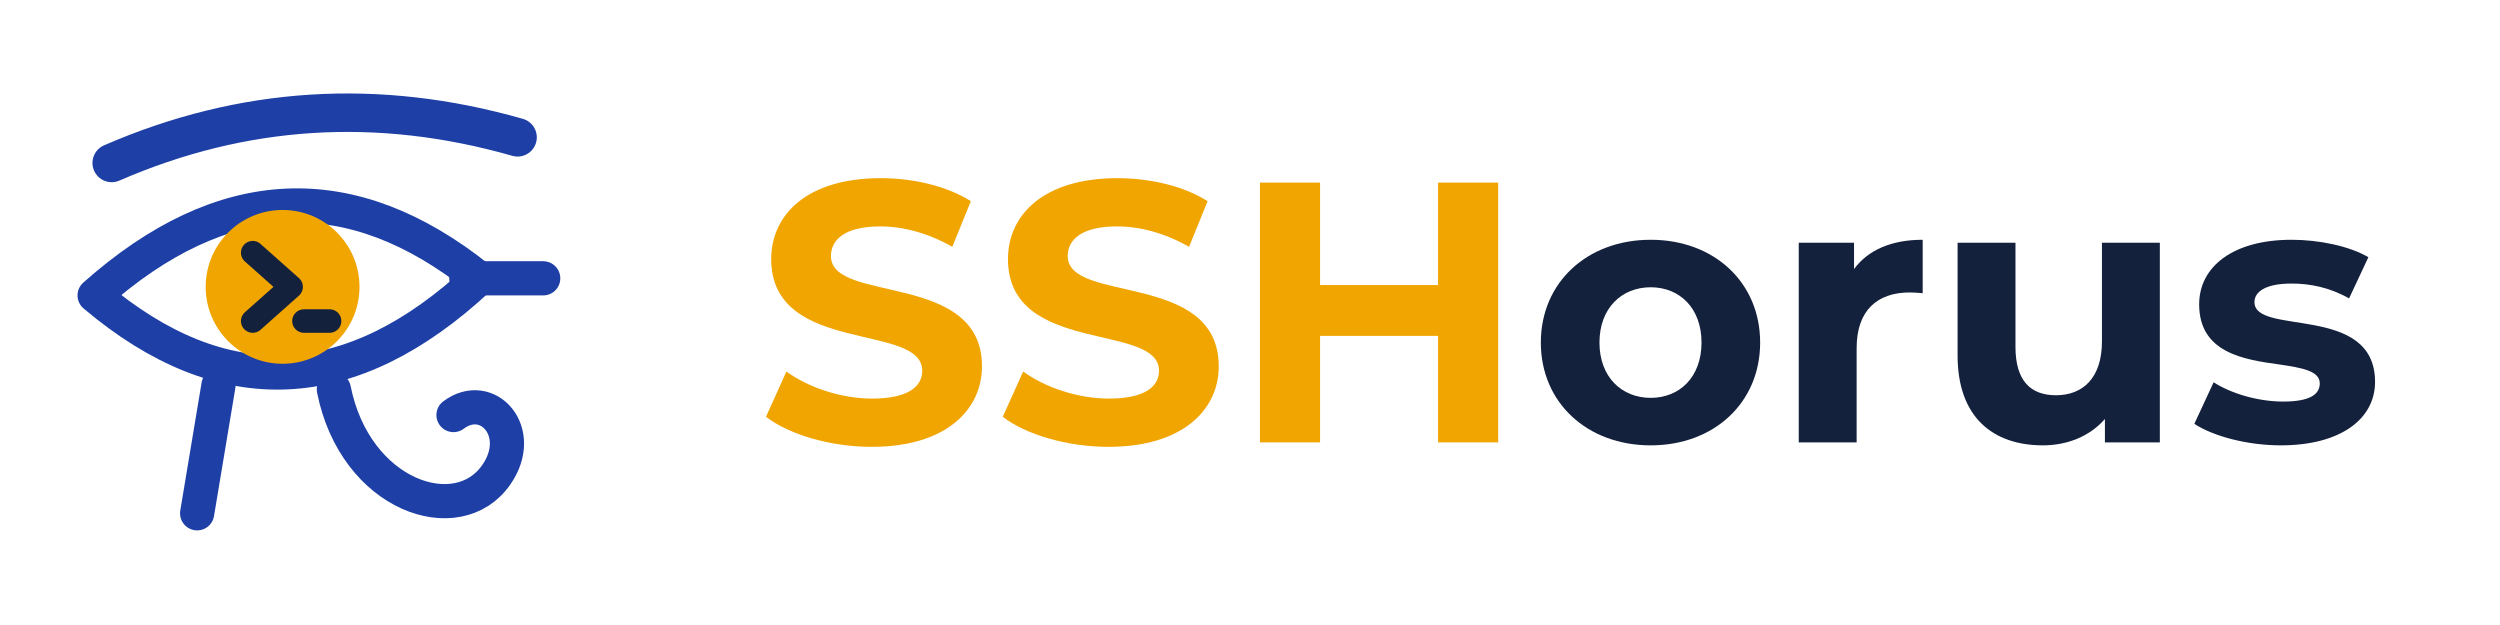
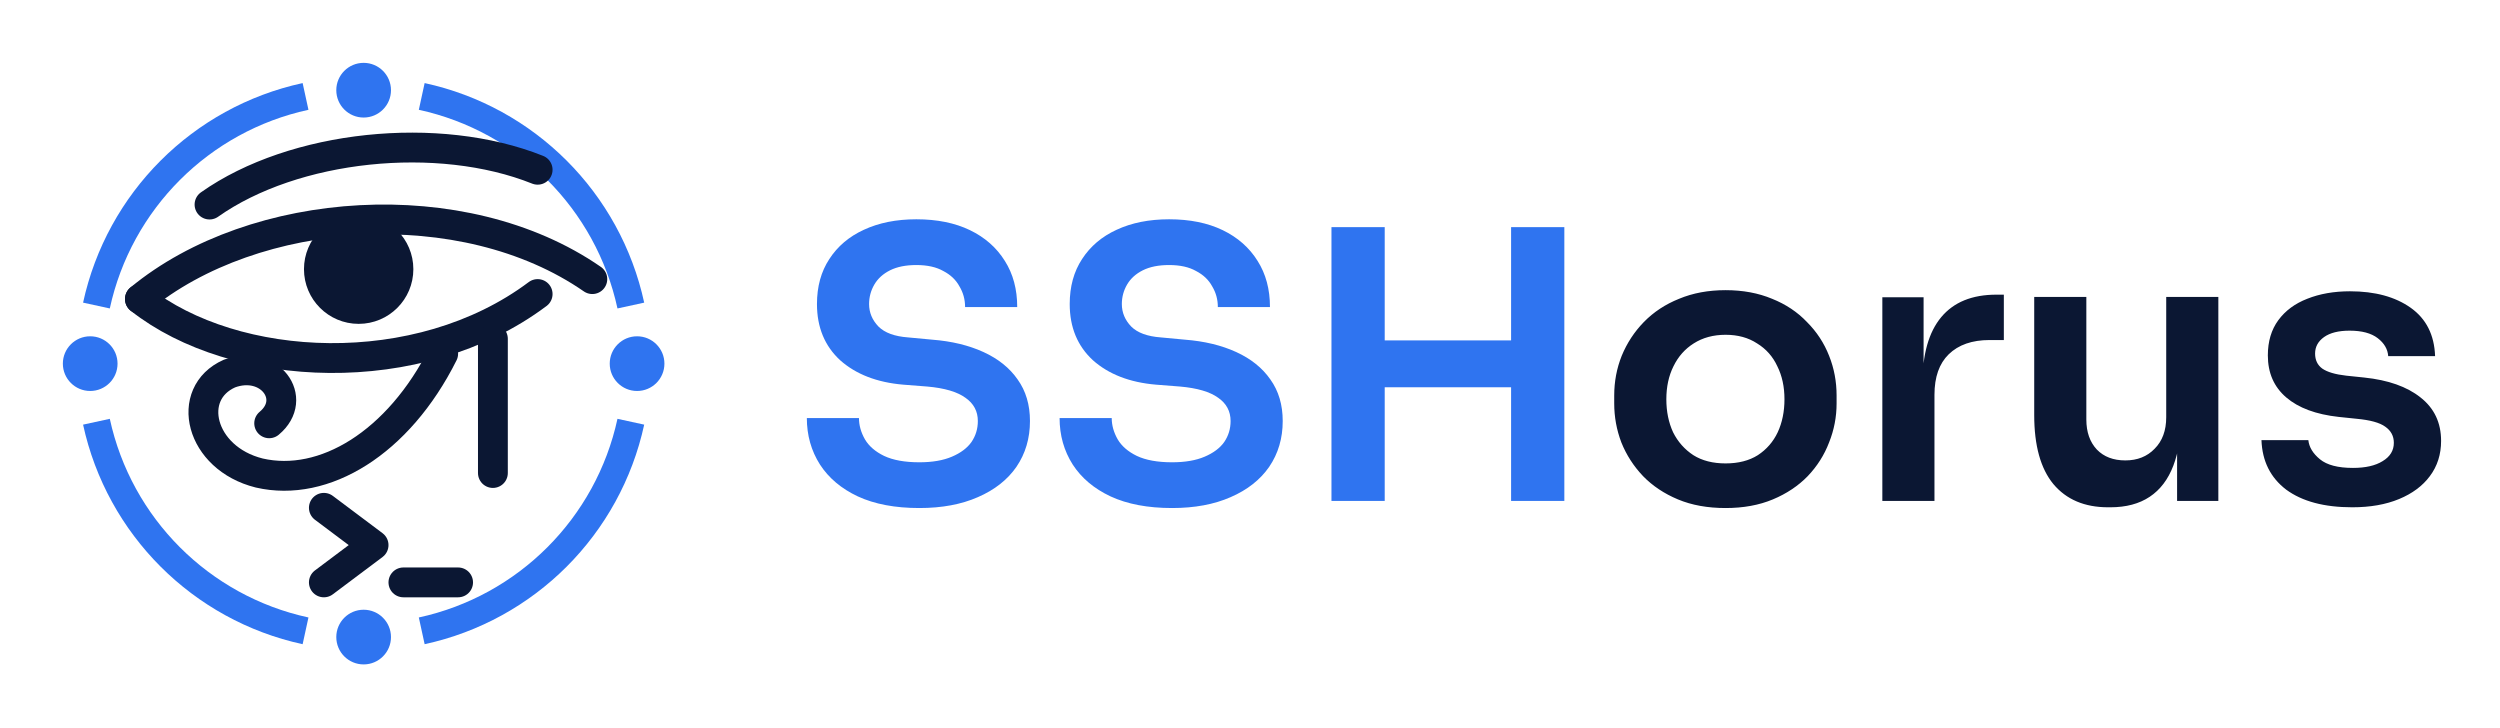
- <svg xmlns="http://www.w3.org/2000/svg" viewBox="0 0 512 128" width="512" height="128">
+ <svg xmlns="http://www.w3.org/2000/svg" viewBox="0 0 440 128" width="440" height="128">
  <g transform="translate(8 8) scale(0.4375)">
-     <path d="M34 58 Q126 18 224 46" fill="none" stroke="#1D3FA6" stroke-width="18" stroke-linecap="round" />
-     <path d="M26 120 Q116 40 206 112 Q116 196 26 120 Z" fill="none" stroke="#1D3FA6" stroke-width="16" stroke-linejoin="round" />
-     <path d="M200 112 H236" stroke="#1D3FA6" stroke-width="16" stroke-linecap="round" />
-     <circle cx="114" cy="116" r="36" fill="#F0A500" />
-     <path d="M100 100 L118 116 L100 132" fill="none" stroke="#14213D" stroke-width="11" stroke-linecap="round" stroke-linejoin="round" />
-     <path d="M124 132 H136" stroke="#14213D" stroke-width="11" stroke-linecap="round" />
-     <path d="M84 162 L74 222" stroke="#1D3FA6" stroke-width="16" stroke-linecap="round" />
-     <path d="M138 164 C148 214 196 230 214 204 C228 184 210 164 194 176" fill="none" stroke="#1D3FA6" stroke-width="16" stroke-linecap="round" />
+     <path d="M235.49 151.37 A110 110 0 0 1 151.37 235.49 M104.63 235.49 A110 110 0 0 1 20.51 151.37 M20.51 104.63 A110 110 0 0 1 104.63 20.51 M151.37 20.51 A110 110 0 0 1 235.49 104.63" fill="none" stroke="#2F74F0" stroke-width="11" />
+     <g fill="#2F74F0">
+       <circle cx="238.00" cy="128.00" r="11" />
+       <circle cx="128.00" cy="238.00" r="11" />
+       <circle cx="18.00" cy="128.00" r="11" />
+       <circle cx="128.00" cy="18.00" r="11" />
+     </g>
+     <path d="M66 64 C100 40 158 34 198 50" fill="none" stroke="#0B1733" stroke-width="12" stroke-linecap="round" stroke-linejoin="round" />
+     <path d="M38 102 C84 64 168 58 220 94" fill="none" stroke="#0B1733" stroke-width="12" stroke-linecap="round" stroke-linejoin="round" />
+     <path d="M38 102 C76 132 150 136 198 100" fill="none" stroke="#0B1733" stroke-width="12" stroke-linecap="round" stroke-linejoin="round" />
+     <path d="M180 118 V172" fill="none" stroke="#0B1733" stroke-width="12" stroke-linecap="round" stroke-linejoin="round" />
+     <path d="M160 124 C142 160 112 178 86 172 C62 166 56 140 74 132 C90 126 102 142 90 152" fill="none" stroke="#0B1733" stroke-width="12" stroke-linecap="round" stroke-linejoin="round" />
+     <circle cx="126" cy="90" r="22" fill="#0B1733" />
+     <path d="M112 186 L132 201 L112 216" fill="none" stroke="#0B1733" stroke-width="12" stroke-linecap="round" stroke-linejoin="round" />
+     <path d="M144 216 H166" stroke="#0B1733" stroke-width="12" stroke-linecap="round" />
  </g>
-   <path transform="translate(154.75 90.60) scale(0.076 -0.076)" fill="#F0A500" d="M313 -12C513 -12 610 88 610 205C610 462 203 373 203 502C203 546 240 582 336 582C398 582 465 564 530 527L580 650C515 691 425 712 337 712C138 712 42 613 42 494C42 234 449 324 449 193C449 150 410 118 314 118C230 118 142 148 83 191L28 69C90 21 202 -12 313 -12Z" />
-   <path transform="translate(203.24 90.60) scale(0.076 -0.076)" fill="#F0A500" d="M313 -12C513 -12 610 88 610 205C610 462 203 373 203 502C203 546 240 582 336 582C398 582 465 564 530 527L580 650C515 691 425 712 337 712C138 712 42 613 42 494C42 234 449 324 449 193C449 150 410 118 314 118C230 118 142 148 83 191L28 69C90 21 202 -12 313 -12Z" />
-   <path transform="translate(251.73 90.60) scale(0.076 -0.076)" fill="#F0A500" d="M563 0H725V700H563V424H245V700H83V0H245V287H563Z" />
-   <path transform="translate(313.13 90.60) scale(0.076 -0.076)" fill="#14213D" d="M328 -8C499 -8 623 107 623 269C623 431 499 546 328 546C157 546 32 431 32 269C32 107 157 -8 328 -8ZM328 120C250 120 190 176 190 269C190 362 250 418 328 418C406 418 465 362 465 269C465 176 406 120 328 120Z" />
-   <path transform="translate(362.91 90.60) scale(0.076 -0.076)" fill="#14213D" d="M72 0H228V254C228 357 285 404 371 404C383 404 393 403 406 402V546C323 546 259 519 221 467V538H72Z" />
-   <path transform="translate(395.67 90.60) scale(0.076 -0.076)" fill="#14213D" d="M299 -8C364 -8 425 16 466 63V0H614V538H458V272C458 173 406 127 334 127C265 127 225 167 225 257V538H69V234C69 68 164 -8 299 -8Z" />
-   <path transform="translate(447.88 90.60) scale(0.076 -0.076)" fill="#14213D" d="M253 -8C414 -8 507 63 507 163C507 375 182 286 182 378C182 406 212 428 282 428C331 428 384 418 437 388L489 499C438 529 356 546 282 546C125 546 33 474 33 372C33 241 154 223 249 210C309 201 358 193 358 159C358 129 331 110 259 110C193 110 120 131 72 162L20 50C70 17 162 -8 253 -8Z" />
+   <g transform="translate(139.43 -11.84)">
+     <path fill="#2F74F0" d="m 22.374,101.254 q -6.402,0 -10.824,-2.046 -4.356,-2.046 -6.666,-5.61 -2.31,-3.63 -2.31,-8.184 h 9.174 q 0,1.914 1.056,3.762 1.056,1.782 3.366,2.904 2.376,1.122 6.204,1.122 3.432,0 5.742,-0.99 2.31,-0.99 3.432,-2.574 1.122,-1.65 1.122,-3.696 0,-2.574 -2.178,-4.092 -2.178,-1.584 -6.732,-1.98 l -4.224,-0.33 q -6.93,-0.594 -11.088,-4.29 -4.092,-3.762 -4.092,-9.9 0,-4.62 2.178,-7.92 2.178,-3.366 6.072,-5.148 3.96,-1.848 9.24,-1.848 5.478,0 9.438,1.914 3.96,1.914 6.138,5.412 2.178,3.432 2.178,8.118 h -9.174 q 0,-1.98 -0.99,-3.63 -0.924,-1.716 -2.838,-2.706 -1.848,-1.056 -4.752,-1.056 -2.772,0 -4.62,0.924 -1.848,0.924 -2.772,2.508 -0.924,1.584 -0.924,3.432 0,2.244 1.65,3.96 1.65,1.65 5.214,1.914 l 4.224,0.396 q 5.148,0.396 9.042,2.178 3.894,1.782 6.006,4.818 2.178,3.036 2.178,7.326 0,4.554 -2.376,8.052 -2.376,3.432 -6.798,5.346 -4.356,1.914 -10.296,1.914 z m 44.484,0 q -6.402,0 -10.824,-2.046 -4.356,-2.046 -6.666,-5.61 -2.31,-3.63 -2.31,-8.184 h 9.174 q 0,1.914 1.056,3.762 1.056,1.782 3.366,2.904 2.376,1.122 6.204,1.122 3.432,0 5.742,-0.99 2.31,-0.99 3.432,-2.574 1.122,-1.65 1.122,-3.696 0,-2.574 -2.178,-4.092 -2.178,-1.584 -6.732,-1.98 l -4.224,-0.33 q -6.93,-0.594 -11.088,-4.29 -4.092,-3.762 -4.092,-9.9 0,-4.62 2.178,-7.92 2.178,-3.366 6.072,-5.148 3.96,-1.848 9.24,-1.848 5.478,0 9.438,1.914 3.96,1.914 6.138,5.412 2.178,3.432 2.178,8.118 h -9.174 q 0,-1.98 -0.99,-3.63 -0.924,-1.716 -2.838,-2.706 -1.848,-1.056 -4.752,-1.056 -2.772,0 -4.62,0.924 -1.848,0.924 -2.772,2.508 -0.924,1.584 -0.924,3.432 0,2.244 1.65,3.96 1.65,1.65 5.214,1.914 l 4.224,0.396 q 5.148,0.396 9.042,2.178 3.894,1.782 6.006,4.818 2.178,3.036 2.178,7.326 0,4.554 -2.376,8.052 -2.376,3.432 -6.798,5.346 -4.356,1.914 -10.296,1.914 z M 126.522,100 V 51.82 h 9.372 V 100 Z m -31.614,0 V 51.82 h 9.372 V 100 Z m 7.656,-19.998 v -8.25 h 25.674 v 8.25 z" />
+     <path fill="#0B1733" d="m 164.274,101.254 q -4.752,0 -8.382,-1.518 -3.63,-1.518 -6.138,-4.092 -2.508,-2.64 -3.828,-5.94 -1.254,-3.3 -1.254,-6.864 v -1.386 q 0,-3.696 1.32,-6.996 1.386,-3.366 3.894,-5.94 2.574,-2.64 6.204,-4.092 3.63,-1.518 8.184,-1.518 4.554,0 8.184,1.518 3.63,1.452 6.138,4.092 2.574,2.574 3.894,5.94 1.32,3.3 1.32,6.996 v 1.386 q 0,3.564 -1.32,6.864 -1.254,3.3 -3.762,5.94 -2.508,2.574 -6.138,4.092 -3.63,1.518 -8.316,1.518 z m 0,-7.854 q 3.366,0 5.676,-1.452 2.31,-1.518 3.498,-4.026 1.188,-2.574 1.188,-5.808 0,-3.3 -1.254,-5.808 -1.188,-2.574 -3.564,-4.026 -2.31,-1.518 -5.544,-1.518 -3.234,0 -5.61,1.518 -2.31,1.452 -3.564,4.026 -1.254,2.508 -1.254,5.808 0,3.234 1.188,5.808 1.254,2.508 3.564,4.026 2.31,1.452 5.676,1.452 z m 27.588,6.6 V 64.162 h 7.26 v 15.18 h -0.198 q 0,-7.722 3.3,-11.682 3.3,-3.96 9.702,-3.96 h 1.32 v 7.986 h -2.508 q -4.62,0 -7.194,2.508 -2.508,2.442 -2.508,7.128 V 100 Z m 39.732,1.122 q -6.204,0 -9.636,-4.092 -3.366,-4.092 -3.366,-12.144 v -20.79 h 9.174 v 21.582 q 0,3.3 1.848,5.28 1.848,1.914 5.016,1.914 3.168,0 5.148,-2.046 2.046,-2.046 2.046,-5.544 V 64.096 h 9.174 V 100 h -7.26 V 84.754 h 0.726 q 0,5.412 -1.386,9.042 -1.386,3.63 -4.158,5.478 -2.772,1.848 -6.93,1.848 z m 42.966,0 q -7.392,0 -11.616,-3.102 -4.158,-3.168 -4.356,-8.712 h 8.25 q 0.198,1.848 2.046,3.366 1.848,1.518 5.808,1.518 3.3,0 5.214,-1.188 1.98,-1.188 1.98,-3.234 0,-1.782 -1.518,-2.838 -1.452,-1.056 -5.016,-1.386 l -3.168,-0.33 q -6.006,-0.66 -9.24,-3.432 -3.234,-2.772 -3.234,-7.392 0,-3.696 1.848,-6.204 1.848,-2.508 5.082,-3.762 3.3,-1.32 7.524,-1.32 6.6,0 10.692,2.904 4.092,2.904 4.29,8.514 h -8.25 q -0.132,-1.848 -1.848,-3.168 -1.716,-1.32 -4.95,-1.32 -2.904,0 -4.488,1.122 -1.584,1.122 -1.584,2.904 0,1.716 1.254,2.64 1.32,0.924 4.224,1.254 l 3.168,0.33 q 6.336,0.66 9.9,3.498 3.63,2.838 3.63,7.656 0,3.564 -1.98,6.204 -1.914,2.574 -5.412,4.026 -3.498,1.452 -8.25,1.452 z" />
+   </g>
</svg>
